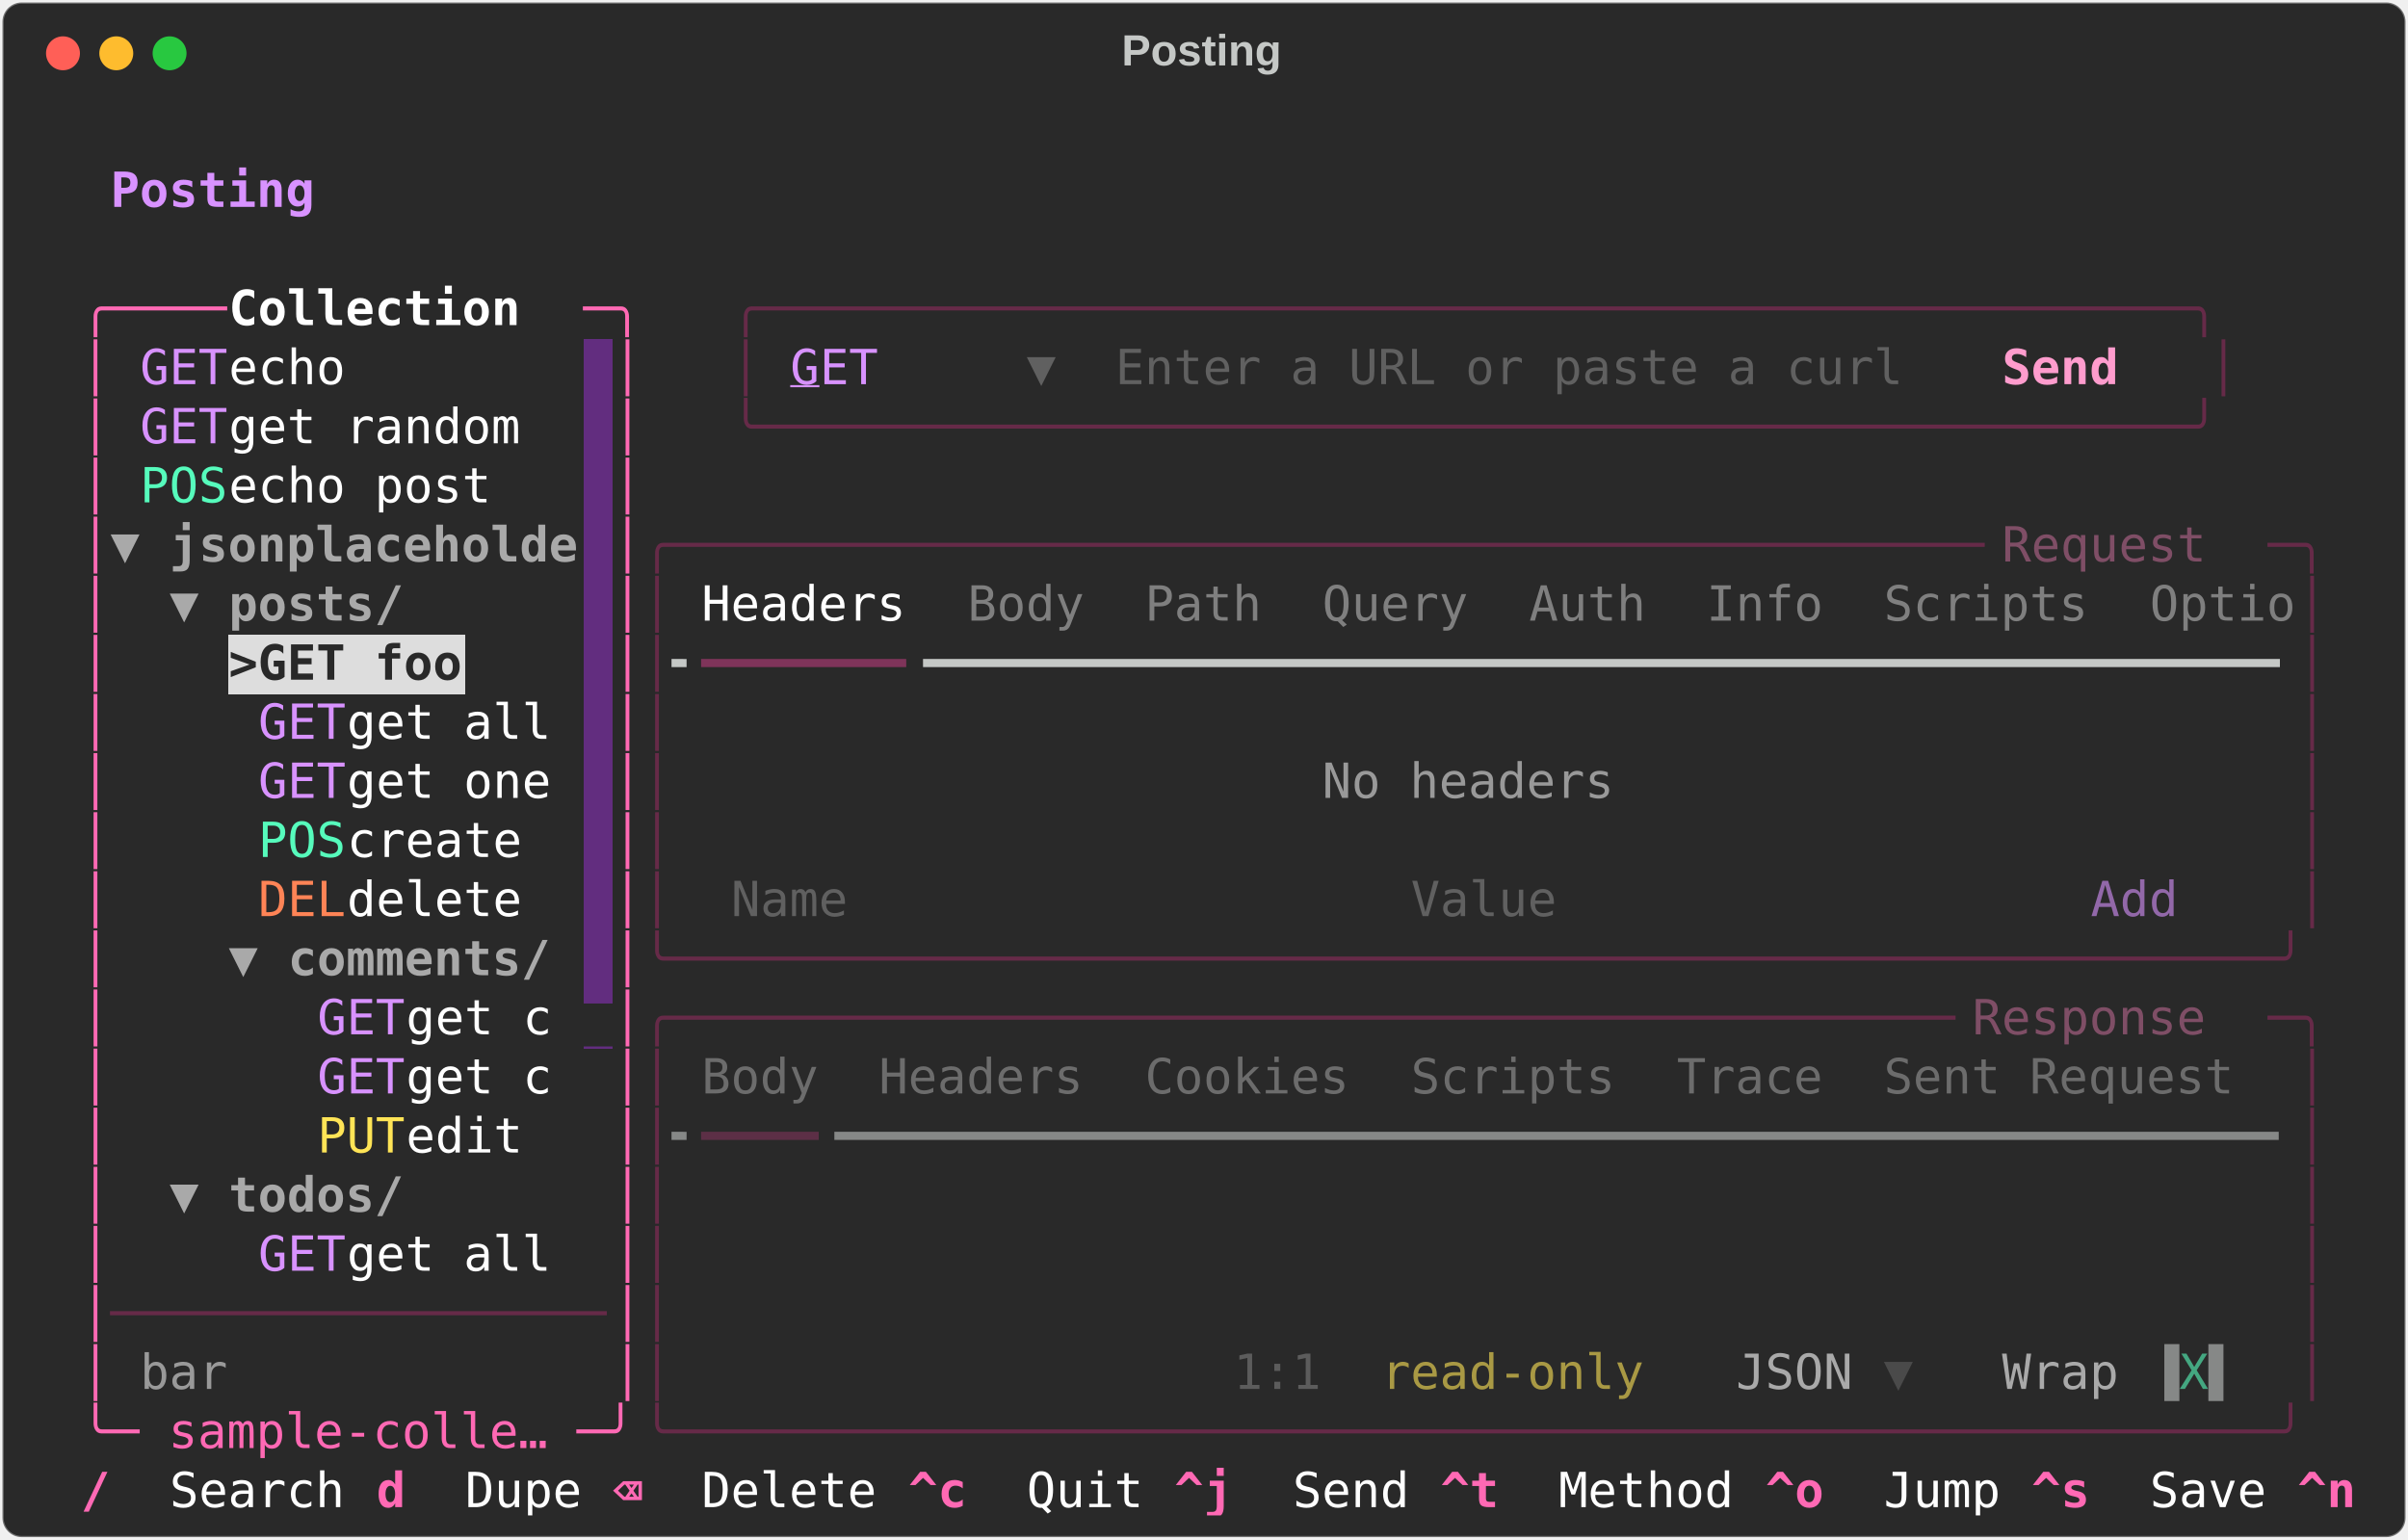
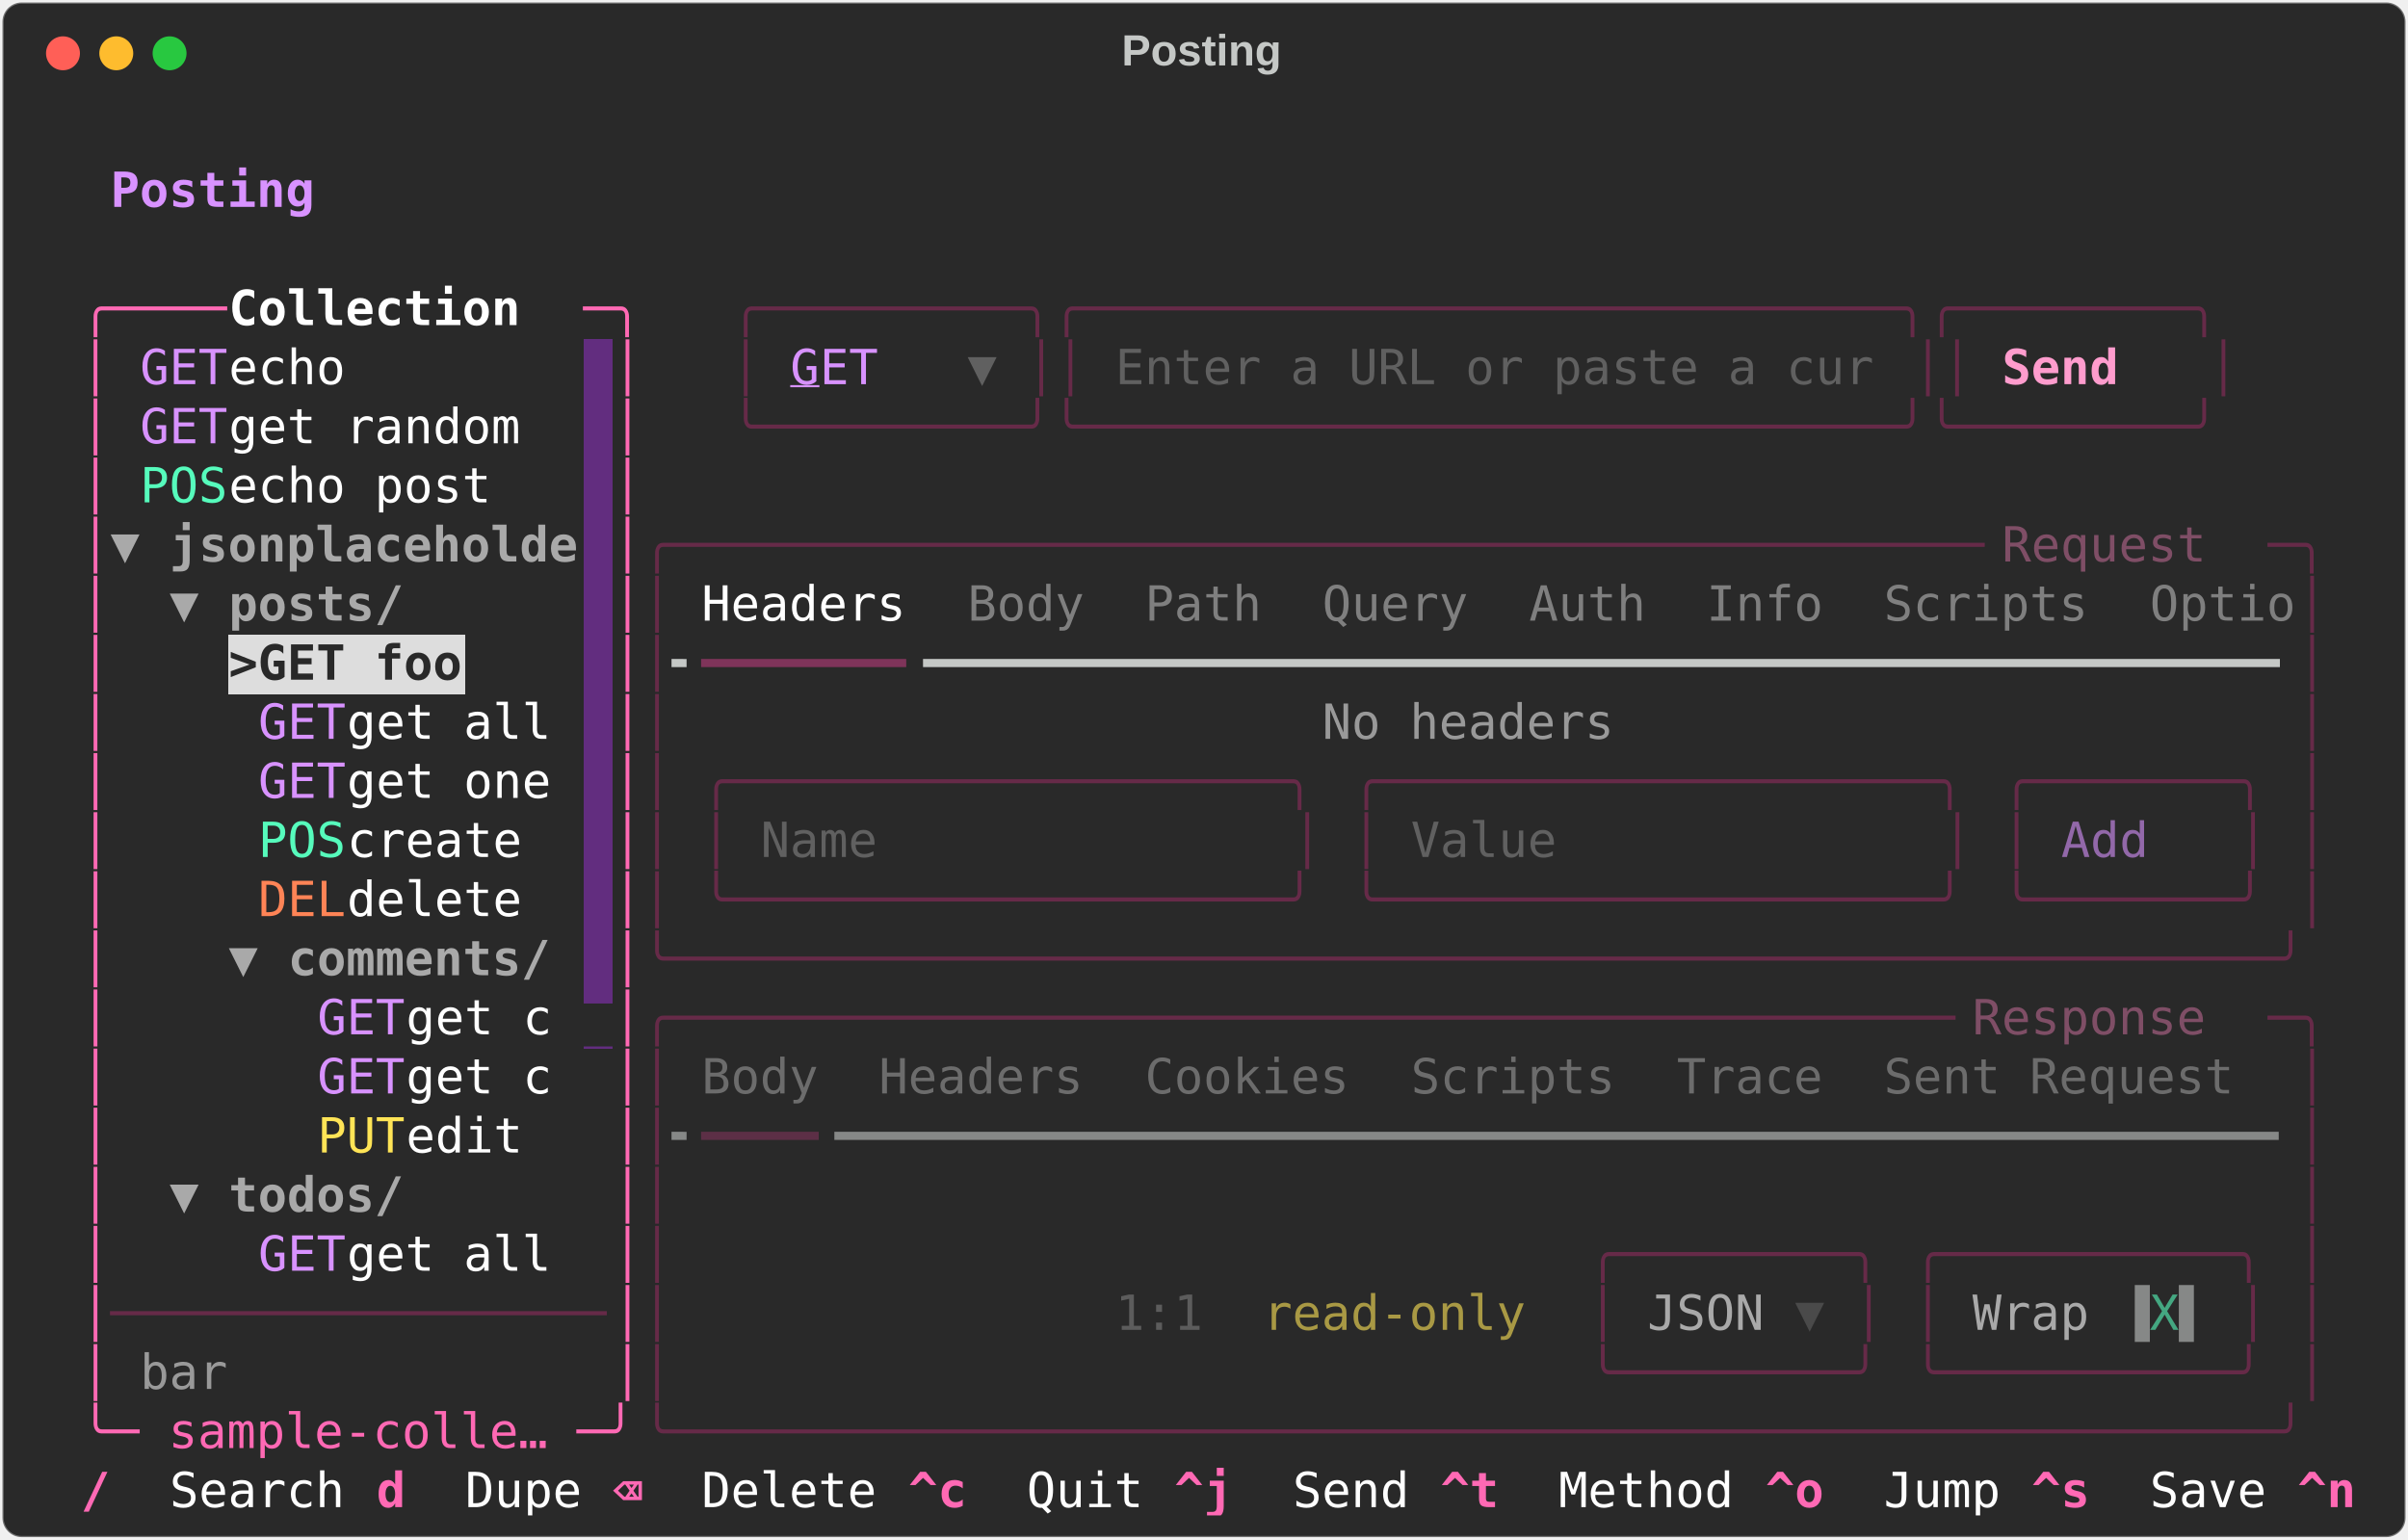
<svg xmlns="http://www.w3.org/2000/svg" class="rich-terminal" viewBox="0 0 994 635.6">
  <style>

    @font-face {
        font-family: "Fira Code";
        src: local("FiraCode-Regular"),
                url("https://cdnjs.cloudflare.com/ajax/libs/firacode/6.2.0/woff2/FiraCode-Regular.woff2") format("woff2"),
                url("https://cdnjs.cloudflare.com/ajax/libs/firacode/6.2.0/woff/FiraCode-Regular.woff") format("woff");
        font-style: normal;
        font-weight: 400;
    }
    @font-face {
        font-family: "Fira Code";
        src: local("FiraCode-Bold"),
                url("https://cdnjs.cloudflare.com/ajax/libs/firacode/6.2.0/woff2/FiraCode-Bold.woff2") format("woff2"),
                url("https://cdnjs.cloudflare.com/ajax/libs/firacode/6.2.0/woff/FiraCode-Bold.woff") format("woff");
        font-style: bold;
        font-weight: 700;
    }

    .terminal-matrix {
        font-family: Fira Code, monospace;
        font-size: 20px;
        line-height: 24.4px;
        font-variant-east-asian: full-width;
    }

    .terminal-title {
        font-size: 18px;
        font-weight: bold;
        font-family: arial;
    }

    .terminal-r1 { fill: #c5c8c6 }
.terminal-r2 { fill: #d892ff;font-weight: bold }
.terminal-r3 { fill: #ff69b4 }
.terminal-r4 { fill: #ffffff;font-weight: bold }
.terminal-r5 { fill: #662a48 }
.terminal-r6 { fill: #ffffff }
.terminal-r7 { fill: #d892ff }
.terminal-r8 { fill: #292929 }
.terminal-r9 { fill: #d892ff;text-decoration: underline; }
.terminal-r10 { fill: #606060 }
.terminal-r11 { fill: #ff9ccd;font-weight: bold }
.terminal-r12 { fill: #56fbbc }
.terminal-r13 { fill: #999999 }
.terminal-r14 { fill: #a9a9a9 }
.terminal-r15 { fill: #a9a9a9;font-weight: bold }
.terminal-r16 { fill: #7f4e66 }
.terminal-r17 { fill: #7f7f7f }
.terminal-r18 { fill: #292929;font-weight: bold }
.terminal-r19 { fill: #7f345a }
- .terminal-r20 { fill: #ff8456 }
- .terminal-r21 { fill: #9268a9 }
+ .terminal-r20 { fill: #9268a9 }
+ .terminal-r21 { fill: #ff8456 }
.terminal-r22 { fill: #6c6c6c }
.terminal-r23 { fill: #ffe456 }
.terminal-r24 { fill: #868887 }
.terminal-r25 { fill: #5c2f46 }
.terminal-r26 { fill: #5c5c5c }
.terminal-r27 { fill: #a99944 }
.terminal-r28 { fill: #4a4a4a }
.terminal-r29 { fill: #44a781 }
.terminal-r30 { fill: #ff69b4;font-weight: bold }
    </style>
  <defs>
    <clipPath id="terminal-clip-terminal">
      <rect x="0" y="0" width="975.0" height="584.6" />
    </clipPath>
    <clipPath id="terminal-line-0">
      <rect x="0" y="1.5" width="976" height="24.65" />
    </clipPath>
    <clipPath id="terminal-line-1">
      <rect x="0" y="25.9" width="976" height="24.65" />
    </clipPath>
    <clipPath id="terminal-line-2">
      <rect x="0" y="50.3" width="976" height="24.65" />
    </clipPath>
    <clipPath id="terminal-line-3">
      <rect x="0" y="74.7" width="976" height="24.65" />
    </clipPath>
    <clipPath id="terminal-line-4">
      <rect x="0" y="99.1" width="976" height="24.65" />
    </clipPath>
    <clipPath id="terminal-line-5">
      <rect x="0" y="123.5" width="976" height="24.65" />
    </clipPath>
    <clipPath id="terminal-line-6">
      <rect x="0" y="147.9" width="976" height="24.65" />
    </clipPath>
    <clipPath id="terminal-line-7">
      <rect x="0" y="172.3" width="976" height="24.65" />
    </clipPath>
    <clipPath id="terminal-line-8">
      <rect x="0" y="196.7" width="976" height="24.65" />
    </clipPath>
    <clipPath id="terminal-line-9">
      <rect x="0" y="221.1" width="976" height="24.65" />
    </clipPath>
    <clipPath id="terminal-line-10">
      <rect x="0" y="245.5" width="976" height="24.65" />
    </clipPath>
    <clipPath id="terminal-line-11">
      <rect x="0" y="269.9" width="976" height="24.65" />
    </clipPath>
    <clipPath id="terminal-line-12">
      <rect x="0" y="294.3" width="976" height="24.65" />
    </clipPath>
    <clipPath id="terminal-line-13">
      <rect x="0" y="318.7" width="976" height="24.65" />
    </clipPath>
    <clipPath id="terminal-line-14">
      <rect x="0" y="343.1" width="976" height="24.65" />
    </clipPath>
    <clipPath id="terminal-line-15">
      <rect x="0" y="367.5" width="976" height="24.65" />
    </clipPath>
    <clipPath id="terminal-line-16">
      <rect x="0" y="391.9" width="976" height="24.65" />
    </clipPath>
    <clipPath id="terminal-line-17">
      <rect x="0" y="416.3" width="976" height="24.65" />
    </clipPath>
    <clipPath id="terminal-line-18">
      <rect x="0" y="440.7" width="976" height="24.65" />
    </clipPath>
    <clipPath id="terminal-line-19">
      <rect x="0" y="465.1" width="976" height="24.65" />
    </clipPath>
    <clipPath id="terminal-line-20">
      <rect x="0" y="489.5" width="976" height="24.65" />
    </clipPath>
    <clipPath id="terminal-line-21">
      <rect x="0" y="513.9" width="976" height="24.65" />
    </clipPath>
    <clipPath id="terminal-line-22">
      <rect x="0" y="538.3" width="976" height="24.65" />
    </clipPath>
  </defs>
  <rect fill="#292929" stroke="rgba(255,255,255,0.35)" stroke-width="1" x="1" y="1" width="992" height="633.6" rx="8" />
  <text class="terminal-title" fill="#c5c8c6" text-anchor="middle" x="496" y="27">Posting</text>
  <g transform="translate(26,22)">
    <circle cx="0" cy="0" r="7" fill="#ff5f57" />
    <circle cx="22" cy="0" r="7" fill="#febc2e" />
    <circle cx="44" cy="0" r="7" fill="#28c840" />
  </g>
  <g transform="translate(9, 41)" clip-path="url(#terminal-clip-terminal)">
    <rect fill="#622d7f" x="231.8" y="99.1" width="12.2" height="24.65" shape-rendering="crispEdges" />
    <rect fill="#622d7f" x="231.8" y="123.5" width="12.2" height="24.65" shape-rendering="crispEdges" />
    <rect fill="#622d7f" x="231.8" y="147.9" width="12.2" height="24.65" shape-rendering="crispEdges" />
    <rect fill="#622d7f" x="231.8" y="172.3" width="12.2" height="24.65" shape-rendering="crispEdges" />
    <rect fill="#622d7f" x="231.8" y="196.7" width="12.2" height="24.65" shape-rendering="crispEdges" />
    <rect fill="#dddddd" x="85.4" y="221.1" width="97.6" height="24.65" shape-rendering="crispEdges" />
    <rect fill="#622d7f" x="231.8" y="221.1" width="12.2" height="24.65" shape-rendering="crispEdges" />
    <rect fill="#622d7f" x="231.8" y="245.5" width="12.2" height="24.65" shape-rendering="crispEdges" />
    <rect fill="#622d7f" x="231.8" y="269.9" width="12.2" height="24.65" shape-rendering="crispEdges" />
    <rect fill="#622d7f" x="231.8" y="294.3" width="12.2" height="24.65" shape-rendering="crispEdges" />
    <rect fill="#622d7f" x="231.8" y="318.7" width="12.2" height="24.65" shape-rendering="crispEdges" />
    <rect fill="#622d7f" x="231.8" y="343.1" width="12.2" height="24.65" shape-rendering="crispEdges" />
    <rect fill="#622d7f" x="231.8" y="367.5" width="12.2" height="24.65" shape-rendering="crispEdges" />
    <g class="terminal-matrix">
      <text class="terminal-r1" x="976" y="20" textLength="12.2" clip-path="url(#terminal-line-0)">
</text>
      <text class="terminal-r2" x="36.6" y="44.4" textLength="85.4" clip-path="url(#terminal-line-1)">Posting</text>
      <text class="terminal-r1" x="976" y="44.4" textLength="12.2" clip-path="url(#terminal-line-1)">
</text>
      <text class="terminal-r1" x="976" y="68.8" textLength="12.2" clip-path="url(#terminal-line-2)">
</text>
      <text class="terminal-r3" x="24.4" y="93.2" textLength="61" clip-path="url(#terminal-line-3)">╭────</text>
      <text class="terminal-r4" x="85.4" y="93.2" textLength="146.4" clip-path="url(#terminal-line-3)"> Collection </text>
      <text class="terminal-r3" x="231.8" y="93.2" textLength="24.4" clip-path="url(#terminal-line-3)">─╮</text>
-       <text class="terminal-r5" x="292.8" y="93.2" textLength="622.2" clip-path="url(#terminal-line-3)">╭─────────────────────────────────────────────────╮</text>
+       <text class="terminal-r5" x="292.8" y="93.2" textLength="622.2" clip-path="url(#terminal-line-3)">╭─────────╮╭────────────────────────────╮╭────────╮</text>
      <text class="terminal-r1" x="976" y="93.2" textLength="12.2" clip-path="url(#terminal-line-3)">
</text>
      <text class="terminal-r3" x="24.4" y="117.6" textLength="12.2" clip-path="url(#terminal-line-4)">│</text>
      <text class="terminal-r7" x="48.8" y="117.6" textLength="36.6" clip-path="url(#terminal-line-4)">GET</text>
      <text class="terminal-r6" x="85.4" y="117.6" textLength="61" clip-path="url(#terminal-line-4)"> echo</text>
      <text class="terminal-r3" x="244" y="117.6" textLength="12.2" clip-path="url(#terminal-line-4)">│</text>
      <text class="terminal-r5" x="292.8" y="117.6" textLength="12.2" clip-path="url(#terminal-line-4)">│</text>
      <text class="terminal-r9" x="317.2" y="117.6" textLength="12.2" clip-path="url(#terminal-line-4)">G</text>
      <text class="terminal-r7" x="329.4" y="117.6" textLength="24.4" clip-path="url(#terminal-line-4)">ET</text>
-       <text class="terminal-r10" x="414.8" y="117.6" textLength="12.2" clip-path="url(#terminal-line-4)">▼</text>
-       <text class="terminal-r10" x="451.4" y="117.6" textLength="341.6" clip-path="url(#terminal-line-4)">Enter a URL or paste a curl </text>
+       <text class="terminal-r10" x="390.4" y="117.6" textLength="12.2" clip-path="url(#terminal-line-4)">▼</text>
+       <text class="terminal-r5" x="414.8" y="117.6" textLength="24.4" clip-path="url(#terminal-line-4)">││</text>
+       <text class="terminal-r10" x="451.4" y="117.6" textLength="317.2" clip-path="url(#terminal-line-4)">Enter a URL or paste a cur</text>
+       <text class="terminal-r5" x="780.8" y="117.6" textLength="24.4" clip-path="url(#terminal-line-4)">││</text>
      <text class="terminal-r11" x="817.4" y="117.6" textLength="73.2" clip-path="url(#terminal-line-4)"> Send </text>
      <text class="terminal-r5" x="902.8" y="117.6" textLength="12.2" clip-path="url(#terminal-line-4)">│</text>
      <text class="terminal-r1" x="976" y="117.6" textLength="12.2" clip-path="url(#terminal-line-4)">
</text>
      <text class="terminal-r3" x="24.4" y="142" textLength="12.2" clip-path="url(#terminal-line-5)">│</text>
      <text class="terminal-r7" x="48.8" y="142" textLength="36.6" clip-path="url(#terminal-line-5)">GET</text>
      <text class="terminal-r6" x="85.4" y="142" textLength="146.4" clip-path="url(#terminal-line-5)"> get random </text>
      <text class="terminal-r3" x="244" y="142" textLength="12.2" clip-path="url(#terminal-line-5)">│</text>
-       <text class="terminal-r5" x="292.8" y="142" textLength="622.2" clip-path="url(#terminal-line-5)">╰─────────────────────────────────────────────────╯</text>
+       <text class="terminal-r5" x="292.8" y="142" textLength="622.2" clip-path="url(#terminal-line-5)">╰─────────╯╰────────────────────────────╯╰────────╯</text>
      <text class="terminal-r1" x="976" y="142" textLength="12.2" clip-path="url(#terminal-line-5)">
</text>
      <text class="terminal-r3" x="24.4" y="166.4" textLength="12.2" clip-path="url(#terminal-line-6)">│</text>
      <text class="terminal-r12" x="48.8" y="166.4" textLength="36.6" clip-path="url(#terminal-line-6)">POS</text>
      <text class="terminal-r6" x="85.4" y="166.4" textLength="122" clip-path="url(#terminal-line-6)"> echo post</text>
      <text class="terminal-r3" x="244" y="166.4" textLength="12.2" clip-path="url(#terminal-line-6)">│</text>
      <text class="terminal-r1" x="976" y="166.4" textLength="12.2" clip-path="url(#terminal-line-6)">
</text>
      <text class="terminal-r3" x="24.4" y="190.8" textLength="12.2" clip-path="url(#terminal-line-7)">│</text>
      <text class="terminal-r14" x="36.6" y="190.8" textLength="24.4" clip-path="url(#terminal-line-7)">▼ </text>
      <text class="terminal-r15" x="61" y="190.8" textLength="170.8" clip-path="url(#terminal-line-7)">jsonplaceholde</text>
      <text class="terminal-r3" x="244" y="190.8" textLength="12.2" clip-path="url(#terminal-line-7)">│</text>
      <text class="terminal-r5" x="256.2" y="190.8" textLength="561.2" clip-path="url(#terminal-line-7)">╭─────────────────────────────────────────────</text>
      <text class="terminal-r16" x="817.4" y="190.8" textLength="109.8" clip-path="url(#terminal-line-7)"> Request </text>
      <text class="terminal-r5" x="927.2" y="190.8" textLength="24.4" clip-path="url(#terminal-line-7)">─╮</text>
      <text class="terminal-r1" x="976" y="190.8" textLength="12.2" clip-path="url(#terminal-line-7)">
</text>
      <text class="terminal-r3" x="24.4" y="215.2" textLength="12.2" clip-path="url(#terminal-line-8)">│</text>
      <text class="terminal-r14" x="61" y="215.2" textLength="24.4" clip-path="url(#terminal-line-8)">▼ </text>
      <text class="terminal-r15" x="85.4" y="215.2" textLength="73.2" clip-path="url(#terminal-line-8)">posts/</text>
      <text class="terminal-r3" x="244" y="215.2" textLength="12.2" clip-path="url(#terminal-line-8)">│</text>
      <text class="terminal-r5" x="256.2" y="215.2" textLength="12.2" clip-path="url(#terminal-line-8)">│</text>
      <text class="terminal-r6" x="280.6" y="215.2" textLength="85.4" clip-path="url(#terminal-line-8)">Headers</text>
      <text class="terminal-r17" x="390.4" y="215.2" textLength="48.8" clip-path="url(#terminal-line-8)">Body</text>
      <text class="terminal-r17" x="463.6" y="215.2" textLength="48.8" clip-path="url(#terminal-line-8)">Path</text>
      <text class="terminal-r17" x="536.8" y="215.2" textLength="61" clip-path="url(#terminal-line-8)">Query</text>
      <text class="terminal-r17" x="622.2" y="215.2" textLength="48.8" clip-path="url(#terminal-line-8)">Auth</text>
      <text class="terminal-r17" x="695.4" y="215.2" textLength="48.8" clip-path="url(#terminal-line-8)">Info</text>
      <text class="terminal-r17" x="768.6" y="215.2" textLength="85.4" clip-path="url(#terminal-line-8)">Scripts</text>
      <text class="terminal-r17" x="878.4" y="215.2" textLength="61" clip-path="url(#terminal-line-8)">Optio</text>
      <text class="terminal-r5" x="939.4" y="215.2" textLength="12.2" clip-path="url(#terminal-line-8)">│</text>
      <text class="terminal-r1" x="976" y="215.2" textLength="12.2" clip-path="url(#terminal-line-8)">
</text>
      <text class="terminal-r3" x="24.4" y="239.6" textLength="12.2" clip-path="url(#terminal-line-9)">│</text>
      <text class="terminal-r18" x="85.4" y="239.6" textLength="97.6" clip-path="url(#terminal-line-9)">&gt;GET foo</text>
      <text class="terminal-r3" x="244" y="239.6" textLength="12.2" clip-path="url(#terminal-line-9)">│</text>
      <text class="terminal-r5" x="256.2" y="239.6" textLength="12.2" clip-path="url(#terminal-line-9)">│</text>
      <text class="terminal-r1" x="268.4" y="239.6" textLength="12.2" clip-path="url(#terminal-line-9)">╸</text>
      <text class="terminal-r19" x="280.6" y="239.6" textLength="85.4" clip-path="url(#terminal-line-9)">━━━━━━━</text>
      <text class="terminal-r1" x="366" y="239.6" textLength="573.4" clip-path="url(#terminal-line-9)">╺━━━━━━━━━━━━━━━━━━━━━━━━━━━━━━━━━━━━━━━━━━━━━━</text>
      <text class="terminal-r5" x="939.4" y="239.6" textLength="12.2" clip-path="url(#terminal-line-9)">│</text>
      <text class="terminal-r1" x="976" y="239.6" textLength="12.2" clip-path="url(#terminal-line-9)">
</text>
      <text class="terminal-r3" x="24.4" y="264" textLength="12.2" clip-path="url(#terminal-line-10)">│</text>
      <text class="terminal-r7" x="97.6" y="264" textLength="36.6" clip-path="url(#terminal-line-10)">GET</text>
      <text class="terminal-r6" x="134.2" y="264" textLength="97.6" clip-path="url(#terminal-line-10)"> get all</text>
      <text class="terminal-r3" x="244" y="264" textLength="12.2" clip-path="url(#terminal-line-10)">│</text>
      <text class="terminal-r5" x="256.2" y="264" textLength="12.2" clip-path="url(#terminal-line-10)">│</text>
+       <text class="terminal-r13" x="536.8" y="264" textLength="122" clip-path="url(#terminal-line-10)">No headers</text>
      <text class="terminal-r5" x="939.4" y="264" textLength="12.2" clip-path="url(#terminal-line-10)">│</text>
      <text class="terminal-r1" x="976" y="264" textLength="12.2" clip-path="url(#terminal-line-10)">
</text>
      <text class="terminal-r3" x="24.4" y="288.4" textLength="12.2" clip-path="url(#terminal-line-11)">│</text>
      <text class="terminal-r7" x="97.6" y="288.4" textLength="36.6" clip-path="url(#terminal-line-11)">GET</text>
      <text class="terminal-r6" x="134.2" y="288.4" textLength="97.6" clip-path="url(#terminal-line-11)"> get one</text>
      <text class="terminal-r3" x="244" y="288.4" textLength="12.2" clip-path="url(#terminal-line-11)">│</text>
      <text class="terminal-r5" x="256.2" y="288.4" textLength="12.2" clip-path="url(#terminal-line-11)">│</text>
-       <text class="terminal-r13" x="536.8" y="288.4" textLength="122" clip-path="url(#terminal-line-11)">No headers</text>
+       <text class="terminal-r5" x="280.6" y="288.4" textLength="256.2" clip-path="url(#terminal-line-11)">╭───────────────────╮</text>
+       <text class="terminal-r5" x="549" y="288.4" textLength="256.2" clip-path="url(#terminal-line-11)">╭───────────────────╮</text>
+       <text class="terminal-r5" x="817.4" y="288.4" textLength="109.8" clip-path="url(#terminal-line-11)">╭───────╮</text>
      <text class="terminal-r5" x="939.4" y="288.4" textLength="12.2" clip-path="url(#terminal-line-11)">│</text>
      <text class="terminal-r1" x="976" y="288.4" textLength="12.2" clip-path="url(#terminal-line-11)">
</text>
      <text class="terminal-r3" x="24.4" y="312.8" textLength="12.2" clip-path="url(#terminal-line-12)">│</text>
      <text class="terminal-r12" x="97.6" y="312.8" textLength="36.6" clip-path="url(#terminal-line-12)">POS</text>
      <text class="terminal-r6" x="134.2" y="312.8" textLength="85.4" clip-path="url(#terminal-line-12)"> create</text>
      <text class="terminal-r3" x="244" y="312.8" textLength="12.2" clip-path="url(#terminal-line-12)">│</text>
      <text class="terminal-r5" x="256.2" y="312.8" textLength="12.2" clip-path="url(#terminal-line-12)">│</text>
+       <text class="terminal-r5" x="280.6" y="312.8" textLength="12.2" clip-path="url(#terminal-line-12)">│</text>
+       <text class="terminal-r10" x="305" y="312.8" textLength="48.8" clip-path="url(#terminal-line-12)">Name</text>
+       <text class="terminal-r5" x="524.6" y="312.8" textLength="12.2" clip-path="url(#terminal-line-12)">│</text>
+       <text class="terminal-r5" x="549" y="312.8" textLength="12.2" clip-path="url(#terminal-line-12)">│</text>
+       <text class="terminal-r10" x="573.4" y="312.8" textLength="61" clip-path="url(#terminal-line-12)">Value</text>
+       <text class="terminal-r5" x="793" y="312.8" textLength="12.2" clip-path="url(#terminal-line-12)">│</text>
+       <text class="terminal-r5" x="817.4" y="312.8" textLength="12.2" clip-path="url(#terminal-line-12)">│</text>
+       <text class="terminal-r20" x="841.8" y="312.8" textLength="61" clip-path="url(#terminal-line-12)"> Add </text>
+       <text class="terminal-r5" x="915" y="312.8" textLength="12.2" clip-path="url(#terminal-line-12)">│</text>
      <text class="terminal-r5" x="939.4" y="312.8" textLength="12.2" clip-path="url(#terminal-line-12)">│</text>
      <text class="terminal-r1" x="976" y="312.8" textLength="12.2" clip-path="url(#terminal-line-12)">
</text>
      <text class="terminal-r3" x="24.4" y="337.2" textLength="12.2" clip-path="url(#terminal-line-13)">│</text>
-       <text class="terminal-r20" x="97.6" y="337.2" textLength="36.6" clip-path="url(#terminal-line-13)">DEL</text>
+       <text class="terminal-r21" x="97.6" y="337.2" textLength="36.6" clip-path="url(#terminal-line-13)">DEL</text>
      <text class="terminal-r6" x="134.2" y="337.2" textLength="97.6" clip-path="url(#terminal-line-13)"> delete </text>
      <text class="terminal-r3" x="244" y="337.2" textLength="12.2" clip-path="url(#terminal-line-13)">│</text>
      <text class="terminal-r5" x="256.2" y="337.2" textLength="12.2" clip-path="url(#terminal-line-13)">│</text>
-       <text class="terminal-r10" x="292.8" y="337.2" textLength="48.8" clip-path="url(#terminal-line-13)">Name</text>
-       <text class="terminal-r10" x="573.4" y="337.2" textLength="61" clip-path="url(#terminal-line-13)">Value</text>
-       <text class="terminal-r21" x="854" y="337.2" textLength="61" clip-path="url(#terminal-line-13)"> Add </text>
+       <text class="terminal-r5" x="280.6" y="337.2" textLength="256.2" clip-path="url(#terminal-line-13)">╰───────────────────╯</text>
+       <text class="terminal-r5" x="549" y="337.2" textLength="256.2" clip-path="url(#terminal-line-13)">╰───────────────────╯</text>
+       <text class="terminal-r5" x="817.4" y="337.2" textLength="109.8" clip-path="url(#terminal-line-13)">╰───────╯</text>
      <text class="terminal-r5" x="939.4" y="337.2" textLength="12.2" clip-path="url(#terminal-line-13)">│</text>
      <text class="terminal-r1" x="976" y="337.2" textLength="12.2" clip-path="url(#terminal-line-13)">
</text>
      <text class="terminal-r3" x="24.4" y="361.6" textLength="12.2" clip-path="url(#terminal-line-14)">│</text>
      <text class="terminal-r14" x="85.4" y="361.6" textLength="24.4" clip-path="url(#terminal-line-14)">▼ </text>
      <text class="terminal-r15" x="109.8" y="361.6" textLength="109.8" clip-path="url(#terminal-line-14)">comments/</text>
      <text class="terminal-r3" x="244" y="361.6" textLength="12.2" clip-path="url(#terminal-line-14)">│</text>
      <text class="terminal-r5" x="256.2" y="361.6" textLength="695.4" clip-path="url(#terminal-line-14)">╰───────────────────────────────────────────────────────╯</text>
      <text class="terminal-r1" x="976" y="361.6" textLength="12.2" clip-path="url(#terminal-line-14)">
</text>
      <text class="terminal-r3" x="24.4" y="386" textLength="12.2" clip-path="url(#terminal-line-15)">│</text>
      <text class="terminal-r7" x="122" y="386" textLength="36.6" clip-path="url(#terminal-line-15)">GET</text>
      <text class="terminal-r6" x="158.6" y="386" textLength="73.2" clip-path="url(#terminal-line-15)"> get c</text>
      <text class="terminal-r8" x="231.8" y="386" textLength="12.2" clip-path="url(#terminal-line-15)">▆</text>
      <text class="terminal-r3" x="244" y="386" textLength="12.2" clip-path="url(#terminal-line-15)">│</text>
      <text class="terminal-r5" x="256.2" y="386" textLength="549" clip-path="url(#terminal-line-15)">╭────────────────────────────────────────────</text>
      <text class="terminal-r16" x="805.2" y="386" textLength="122" clip-path="url(#terminal-line-15)"> Response </text>
      <text class="terminal-r5" x="927.2" y="386" textLength="24.4" clip-path="url(#terminal-line-15)">─╮</text>
      <text class="terminal-r1" x="976" y="386" textLength="12.2" clip-path="url(#terminal-line-15)">
</text>
      <text class="terminal-r3" x="24.4" y="410.4" textLength="12.2" clip-path="url(#terminal-line-16)">│</text>
      <text class="terminal-r7" x="122" y="410.4" textLength="36.6" clip-path="url(#terminal-line-16)">GET</text>
      <text class="terminal-r6" x="158.6" y="410.4" textLength="73.2" clip-path="url(#terminal-line-16)"> get c</text>
      <text class="terminal-r3" x="244" y="410.4" textLength="12.2" clip-path="url(#terminal-line-16)">│</text>
      <text class="terminal-r5" x="256.2" y="410.4" textLength="12.2" clip-path="url(#terminal-line-16)">│</text>
      <text class="terminal-r22" x="280.6" y="410.4" textLength="48.8" clip-path="url(#terminal-line-16)">Body</text>
      <text class="terminal-r22" x="353.8" y="410.4" textLength="85.4" clip-path="url(#terminal-line-16)">Headers</text>
      <text class="terminal-r22" x="463.6" y="410.4" textLength="85.4" clip-path="url(#terminal-line-16)">Cookies</text>
      <text class="terminal-r22" x="573.4" y="410.4" textLength="85.4" clip-path="url(#terminal-line-16)">Scripts</text>
      <text class="terminal-r22" x="683.2" y="410.4" textLength="61" clip-path="url(#terminal-line-16)">Trace</text>
      <text class="terminal-r22" x="768.6" y="410.4" textLength="146.4" clip-path="url(#terminal-line-16)">Sent Request</text>
      <text class="terminal-r5" x="939.4" y="410.4" textLength="12.2" clip-path="url(#terminal-line-16)">│</text>
      <text class="terminal-r1" x="976" y="410.4" textLength="12.2" clip-path="url(#terminal-line-16)">
</text>
      <text class="terminal-r3" x="24.4" y="434.8" textLength="12.2" clip-path="url(#terminal-line-17)">│</text>
      <text class="terminal-r23" x="122" y="434.8" textLength="36.6" clip-path="url(#terminal-line-17)">PUT</text>
      <text class="terminal-r6" x="158.6" y="434.8" textLength="73.2" clip-path="url(#terminal-line-17)"> edit </text>
      <text class="terminal-r3" x="244" y="434.8" textLength="12.2" clip-path="url(#terminal-line-17)">│</text>
      <text class="terminal-r5" x="256.2" y="434.8" textLength="12.2" clip-path="url(#terminal-line-17)">│</text>
      <text class="terminal-r24" x="268.4" y="434.8" textLength="12.2" clip-path="url(#terminal-line-17)">╸</text>
      <text class="terminal-r25" x="280.6" y="434.8" textLength="48.8" clip-path="url(#terminal-line-17)">━━━━</text>
      <text class="terminal-r24" x="329.4" y="434.8" textLength="610" clip-path="url(#terminal-line-17)">╺━━━━━━━━━━━━━━━━━━━━━━━━━━━━━━━━━━━━━━━━━━━━━━━━━</text>
      <text class="terminal-r5" x="939.4" y="434.8" textLength="12.2" clip-path="url(#terminal-line-17)">│</text>
      <text class="terminal-r1" x="976" y="434.8" textLength="12.2" clip-path="url(#terminal-line-17)">
</text>
      <text class="terminal-r3" x="24.4" y="459.2" textLength="12.2" clip-path="url(#terminal-line-18)">│</text>
      <text class="terminal-r14" x="61" y="459.2" textLength="24.4" clip-path="url(#terminal-line-18)">▼ </text>
      <text class="terminal-r15" x="85.4" y="459.2" textLength="73.2" clip-path="url(#terminal-line-18)">todos/</text>
      <text class="terminal-r3" x="244" y="459.2" textLength="12.2" clip-path="url(#terminal-line-18)">│</text>
      <text class="terminal-r5" x="256.2" y="459.2" textLength="12.2" clip-path="url(#terminal-line-18)">│</text>
      <text class="terminal-r5" x="939.4" y="459.2" textLength="12.2" clip-path="url(#terminal-line-18)">│</text>
      <text class="terminal-r1" x="976" y="459.2" textLength="12.2" clip-path="url(#terminal-line-18)">
</text>
      <text class="terminal-r3" x="24.4" y="483.6" textLength="12.2" clip-path="url(#terminal-line-19)">│</text>
      <text class="terminal-r7" x="97.6" y="483.6" textLength="36.6" clip-path="url(#terminal-line-19)">GET</text>
      <text class="terminal-r6" x="134.2" y="483.6" textLength="97.6" clip-path="url(#terminal-line-19)"> get all</text>
      <text class="terminal-r3" x="244" y="483.6" textLength="12.2" clip-path="url(#terminal-line-19)">│</text>
      <text class="terminal-r5" x="256.2" y="483.6" textLength="12.2" clip-path="url(#terminal-line-19)">│</text>
+       <text class="terminal-r5" x="646.6" y="483.6" textLength="122" clip-path="url(#terminal-line-19)">╭────────╮</text>
+       <text class="terminal-r5" x="780.8" y="483.6" textLength="146.4" clip-path="url(#terminal-line-19)">╭──────────╮</text>
      <text class="terminal-r5" x="939.4" y="483.6" textLength="12.2" clip-path="url(#terminal-line-19)">│</text>
      <text class="terminal-r1" x="976" y="483.6" textLength="12.2" clip-path="url(#terminal-line-19)">
</text>
      <text class="terminal-r3" x="24.4" y="508" textLength="12.2" clip-path="url(#terminal-line-20)">│</text>
      <text class="terminal-r5" x="36.6" y="508" textLength="207.4" clip-path="url(#terminal-line-20)">─────────────────</text>
      <text class="terminal-r3" x="244" y="508" textLength="12.2" clip-path="url(#terminal-line-20)">│</text>
      <text class="terminal-r5" x="256.2" y="508" textLength="12.2" clip-path="url(#terminal-line-20)">│</text>
+       <text class="terminal-r26" x="451.4" y="508" textLength="36.6" clip-path="url(#terminal-line-20)">1:1</text>
+       <text class="terminal-r27" x="512.4" y="508" textLength="109.8" clip-path="url(#terminal-line-20)">read-only</text>
+       <text class="terminal-r5" x="646.6" y="508" textLength="12.2" clip-path="url(#terminal-line-20)">│</text>
+       <text class="terminal-r14" x="671" y="508" textLength="48.8" clip-path="url(#terminal-line-20)">JSON</text>
+       <text class="terminal-r28" x="732" y="508" textLength="12.2" clip-path="url(#terminal-line-20)">▼</text>
+       <text class="terminal-r5" x="756.4" y="508" textLength="12.2" clip-path="url(#terminal-line-20)">│</text>
+       <text class="terminal-r5" x="780.8" y="508" textLength="12.2" clip-path="url(#terminal-line-20)">│</text>
+       <text class="terminal-r14" x="805.2" y="508" textLength="48.8" clip-path="url(#terminal-line-20)">Wrap</text>
+       <text class="terminal-r24" x="866.2" y="508" textLength="12.2" clip-path="url(#terminal-line-20)">▐</text>
+       <text class="terminal-r29" x="878.4" y="508" textLength="12.2" clip-path="url(#terminal-line-20)">X</text>
+       <text class="terminal-r24" x="890.6" y="508" textLength="12.2" clip-path="url(#terminal-line-20)">▌</text>
+       <text class="terminal-r5" x="915" y="508" textLength="12.2" clip-path="url(#terminal-line-20)">│</text>
      <text class="terminal-r5" x="939.4" y="508" textLength="12.2" clip-path="url(#terminal-line-20)">│</text>
      <text class="terminal-r1" x="976" y="508" textLength="12.2" clip-path="url(#terminal-line-20)">
</text>
      <text class="terminal-r3" x="24.4" y="532.4" textLength="12.2" clip-path="url(#terminal-line-21)">│</text>
      <text class="terminal-r13" x="48.8" y="532.4" textLength="36.6" clip-path="url(#terminal-line-21)">bar</text>
      <text class="terminal-r3" x="244" y="532.4" textLength="12.2" clip-path="url(#terminal-line-21)">│</text>
      <text class="terminal-r5" x="256.2" y="532.4" textLength="12.2" clip-path="url(#terminal-line-21)">│</text>
-       <text class="terminal-r26" x="500.2" y="532.4" textLength="36.6" clip-path="url(#terminal-line-21)">1:1</text>
-       <text class="terminal-r27" x="561.2" y="532.4" textLength="109.8" clip-path="url(#terminal-line-21)">read-only</text>
-       <text class="terminal-r14" x="707.6" y="532.4" textLength="48.8" clip-path="url(#terminal-line-21)">JSON</text>
-       <text class="terminal-r28" x="768.6" y="532.4" textLength="12.2" clip-path="url(#terminal-line-21)">▼</text>
-       <text class="terminal-r14" x="817.4" y="532.4" textLength="48.8" clip-path="url(#terminal-line-21)">Wrap</text>
-       <text class="terminal-r24" x="878.4" y="532.4" textLength="12.2" clip-path="url(#terminal-line-21)">▐</text>
-       <text class="terminal-r29" x="890.6" y="532.4" textLength="12.2" clip-path="url(#terminal-line-21)">X</text>
-       <text class="terminal-r24" x="902.8" y="532.4" textLength="12.2" clip-path="url(#terminal-line-21)">▌</text>
+       <text class="terminal-r5" x="646.6" y="532.4" textLength="122" clip-path="url(#terminal-line-21)">╰────────╯</text>
+       <text class="terminal-r5" x="780.8" y="532.4" textLength="146.4" clip-path="url(#terminal-line-21)">╰──────────╯</text>
      <text class="terminal-r5" x="939.4" y="532.4" textLength="12.2" clip-path="url(#terminal-line-21)">│</text>
      <text class="terminal-r1" x="976" y="532.4" textLength="12.2" clip-path="url(#terminal-line-21)">
</text>
      <text class="terminal-r3" x="24.4" y="556.8" textLength="231.8" clip-path="url(#terminal-line-22)">╰─ sample-colle… ─╯</text>
      <text class="terminal-r5" x="256.2" y="556.8" textLength="695.4" clip-path="url(#terminal-line-22)">╰───────────────────────────────────────────────────────╯</text>
      <text class="terminal-r1" x="976" y="556.8" textLength="12.2" clip-path="url(#terminal-line-22)">
</text>
      <text class="terminal-r30" x="24.4" y="581.2" textLength="36.6" clip-path="url(#terminal-line-23)"> / </text>
      <text class="terminal-r6" x="61" y="581.2" textLength="85.4" clip-path="url(#terminal-line-23)">Search </text>
      <text class="terminal-r30" x="146.4" y="581.2" textLength="36.6" clip-path="url(#terminal-line-23)"> d </text>
      <text class="terminal-r6" x="183" y="581.2" textLength="61" clip-path="url(#terminal-line-23)">Dupe </text>
      <text class="terminal-r30" x="244" y="581.2" textLength="36.6" clip-path="url(#terminal-line-23)"> ⌫ </text>
      <text class="terminal-r6" x="280.6" y="581.2" textLength="85.4" clip-path="url(#terminal-line-23)">Delete </text>
      <text class="terminal-r30" x="366" y="581.2" textLength="48.8" clip-path="url(#terminal-line-23)"> ^c </text>
      <text class="terminal-r6" x="414.8" y="581.2" textLength="61" clip-path="url(#terminal-line-23)">Quit </text>
      <text class="terminal-r30" x="475.8" y="581.2" textLength="48.8" clip-path="url(#terminal-line-23)"> ^j </text>
      <text class="terminal-r6" x="524.6" y="581.2" textLength="61" clip-path="url(#terminal-line-23)">Send </text>
      <text class="terminal-r30" x="585.6" y="581.2" textLength="48.8" clip-path="url(#terminal-line-23)"> ^t </text>
      <text class="terminal-r6" x="634.4" y="581.2" textLength="85.4" clip-path="url(#terminal-line-23)">Method </text>
      <text class="terminal-r30" x="719.8" y="581.2" textLength="48.8" clip-path="url(#terminal-line-23)"> ^o </text>
      <text class="terminal-r6" x="768.6" y="581.2" textLength="61" clip-path="url(#terminal-line-23)">Jump </text>
      <text class="terminal-r30" x="829.6" y="581.2" textLength="48.8" clip-path="url(#terminal-line-23)"> ^s </text>
      <text class="terminal-r6" x="878.4" y="581.2" textLength="61" clip-path="url(#terminal-line-23)">Save </text>
      <text class="terminal-r30" x="939.4" y="581.2" textLength="36.6" clip-path="url(#terminal-line-23)"> ^n</text>
    </g>
  </g>
</svg>
